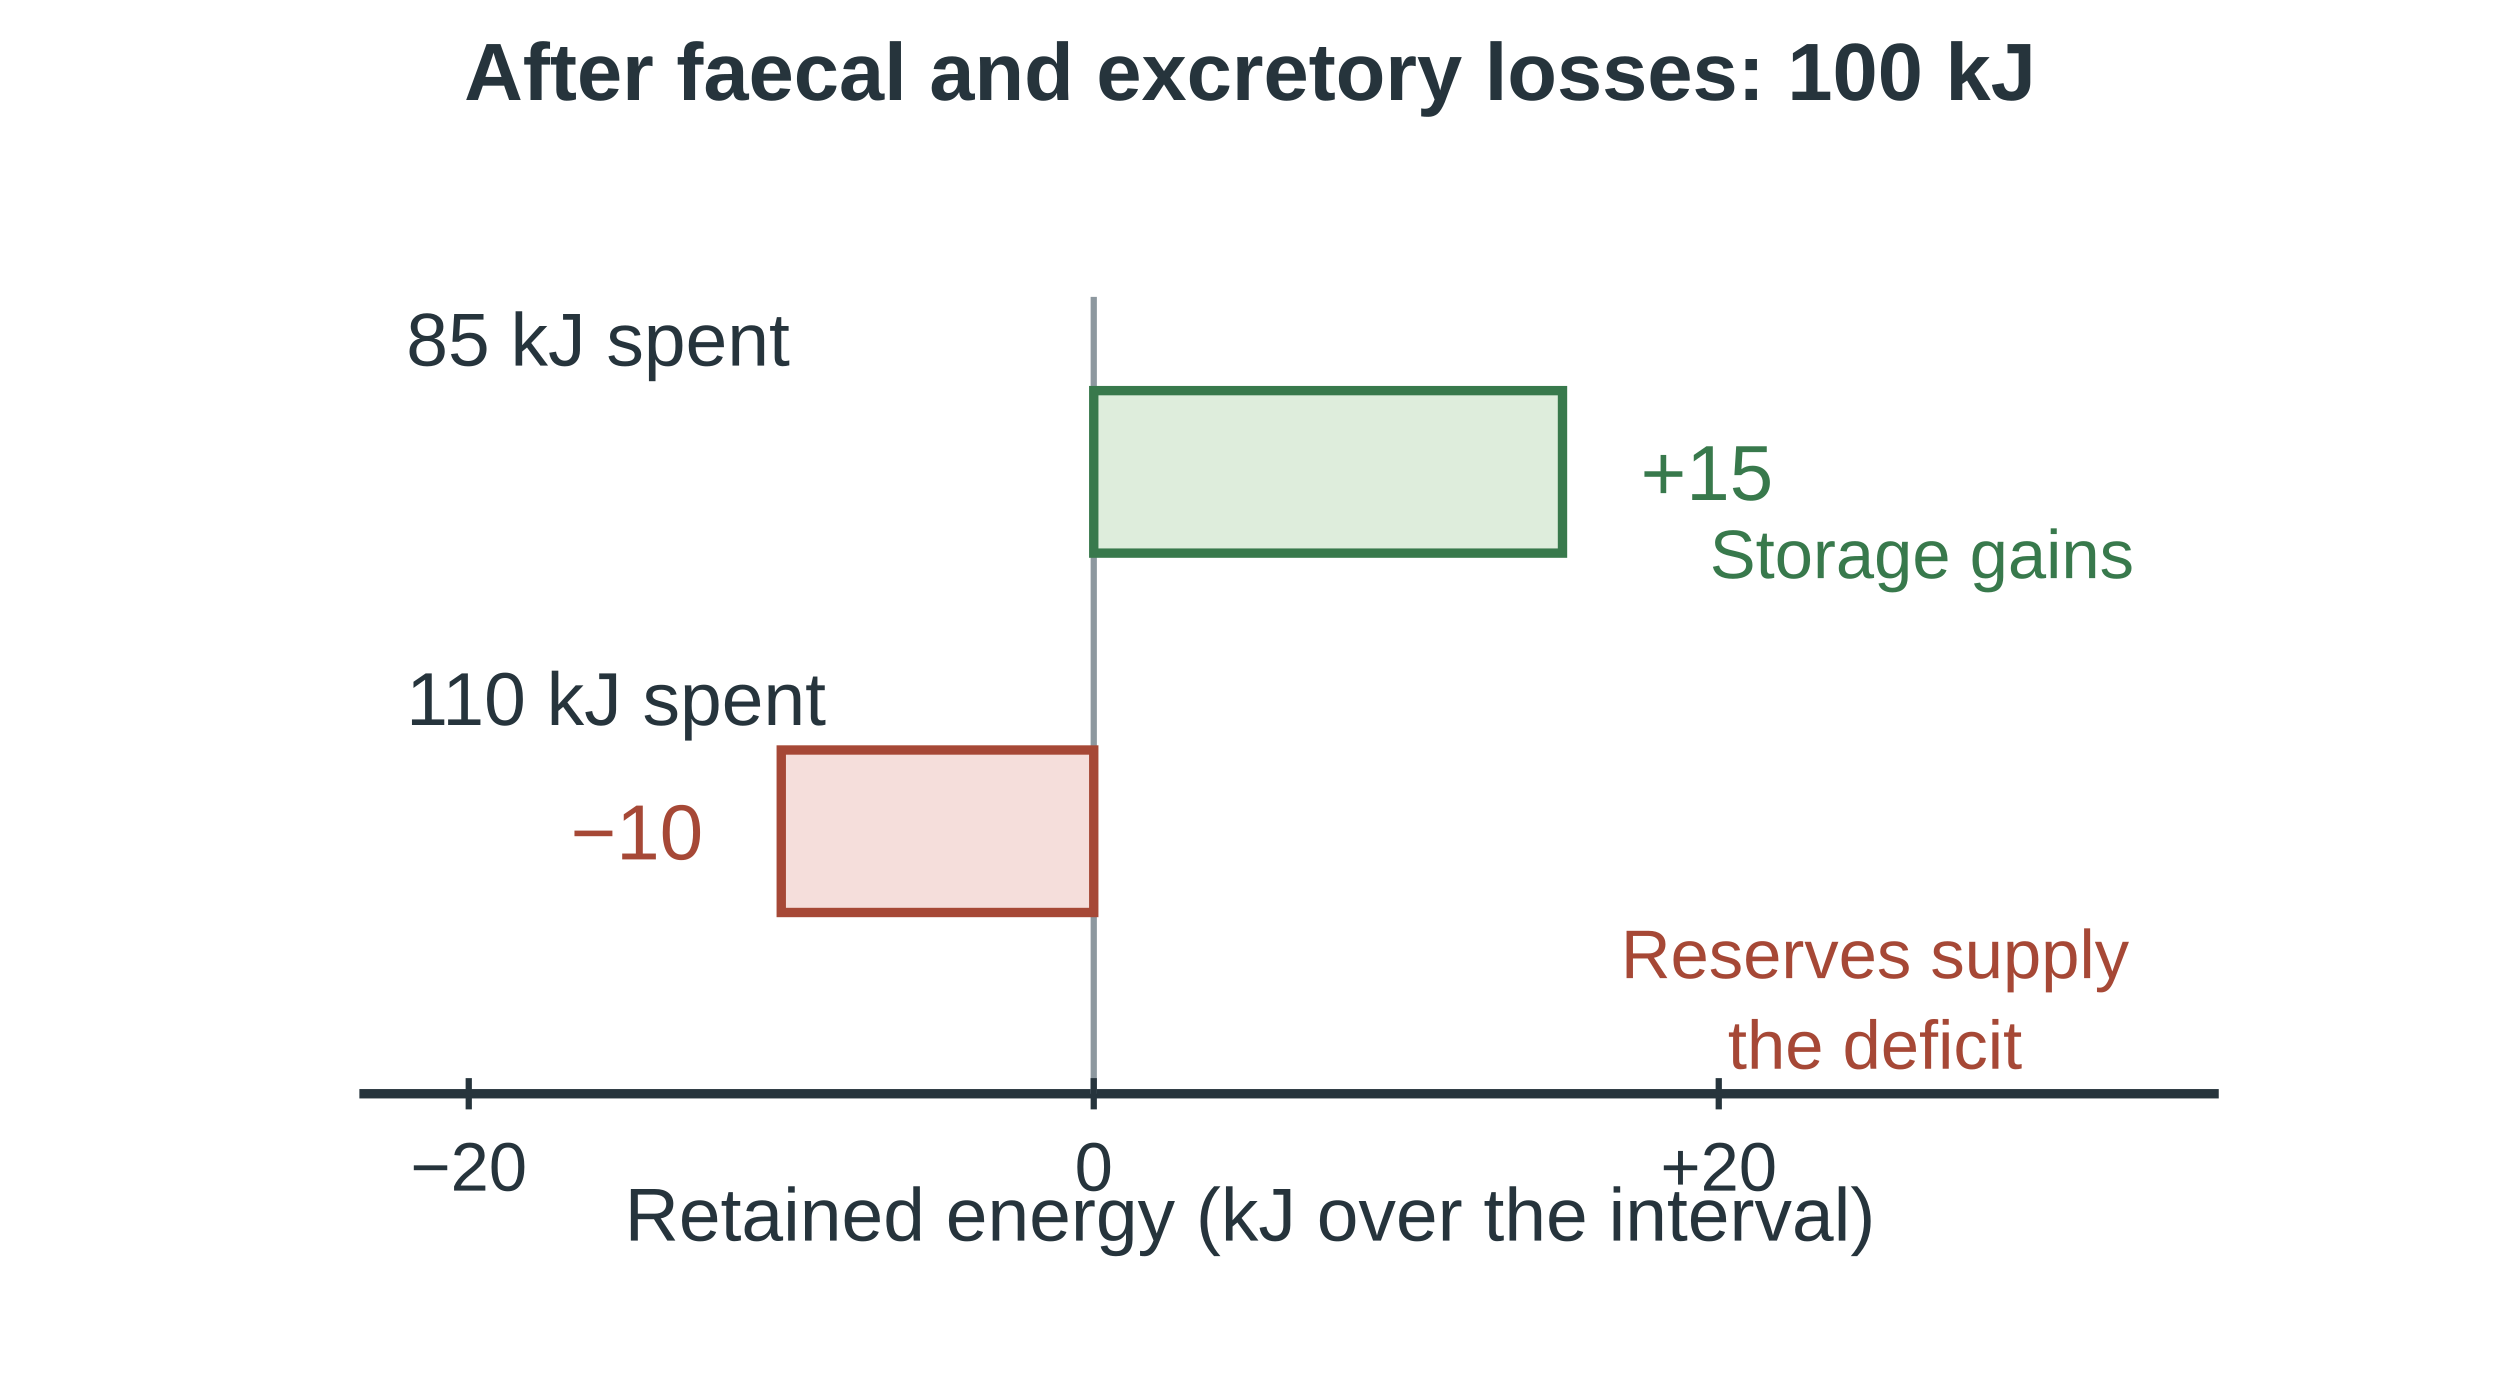
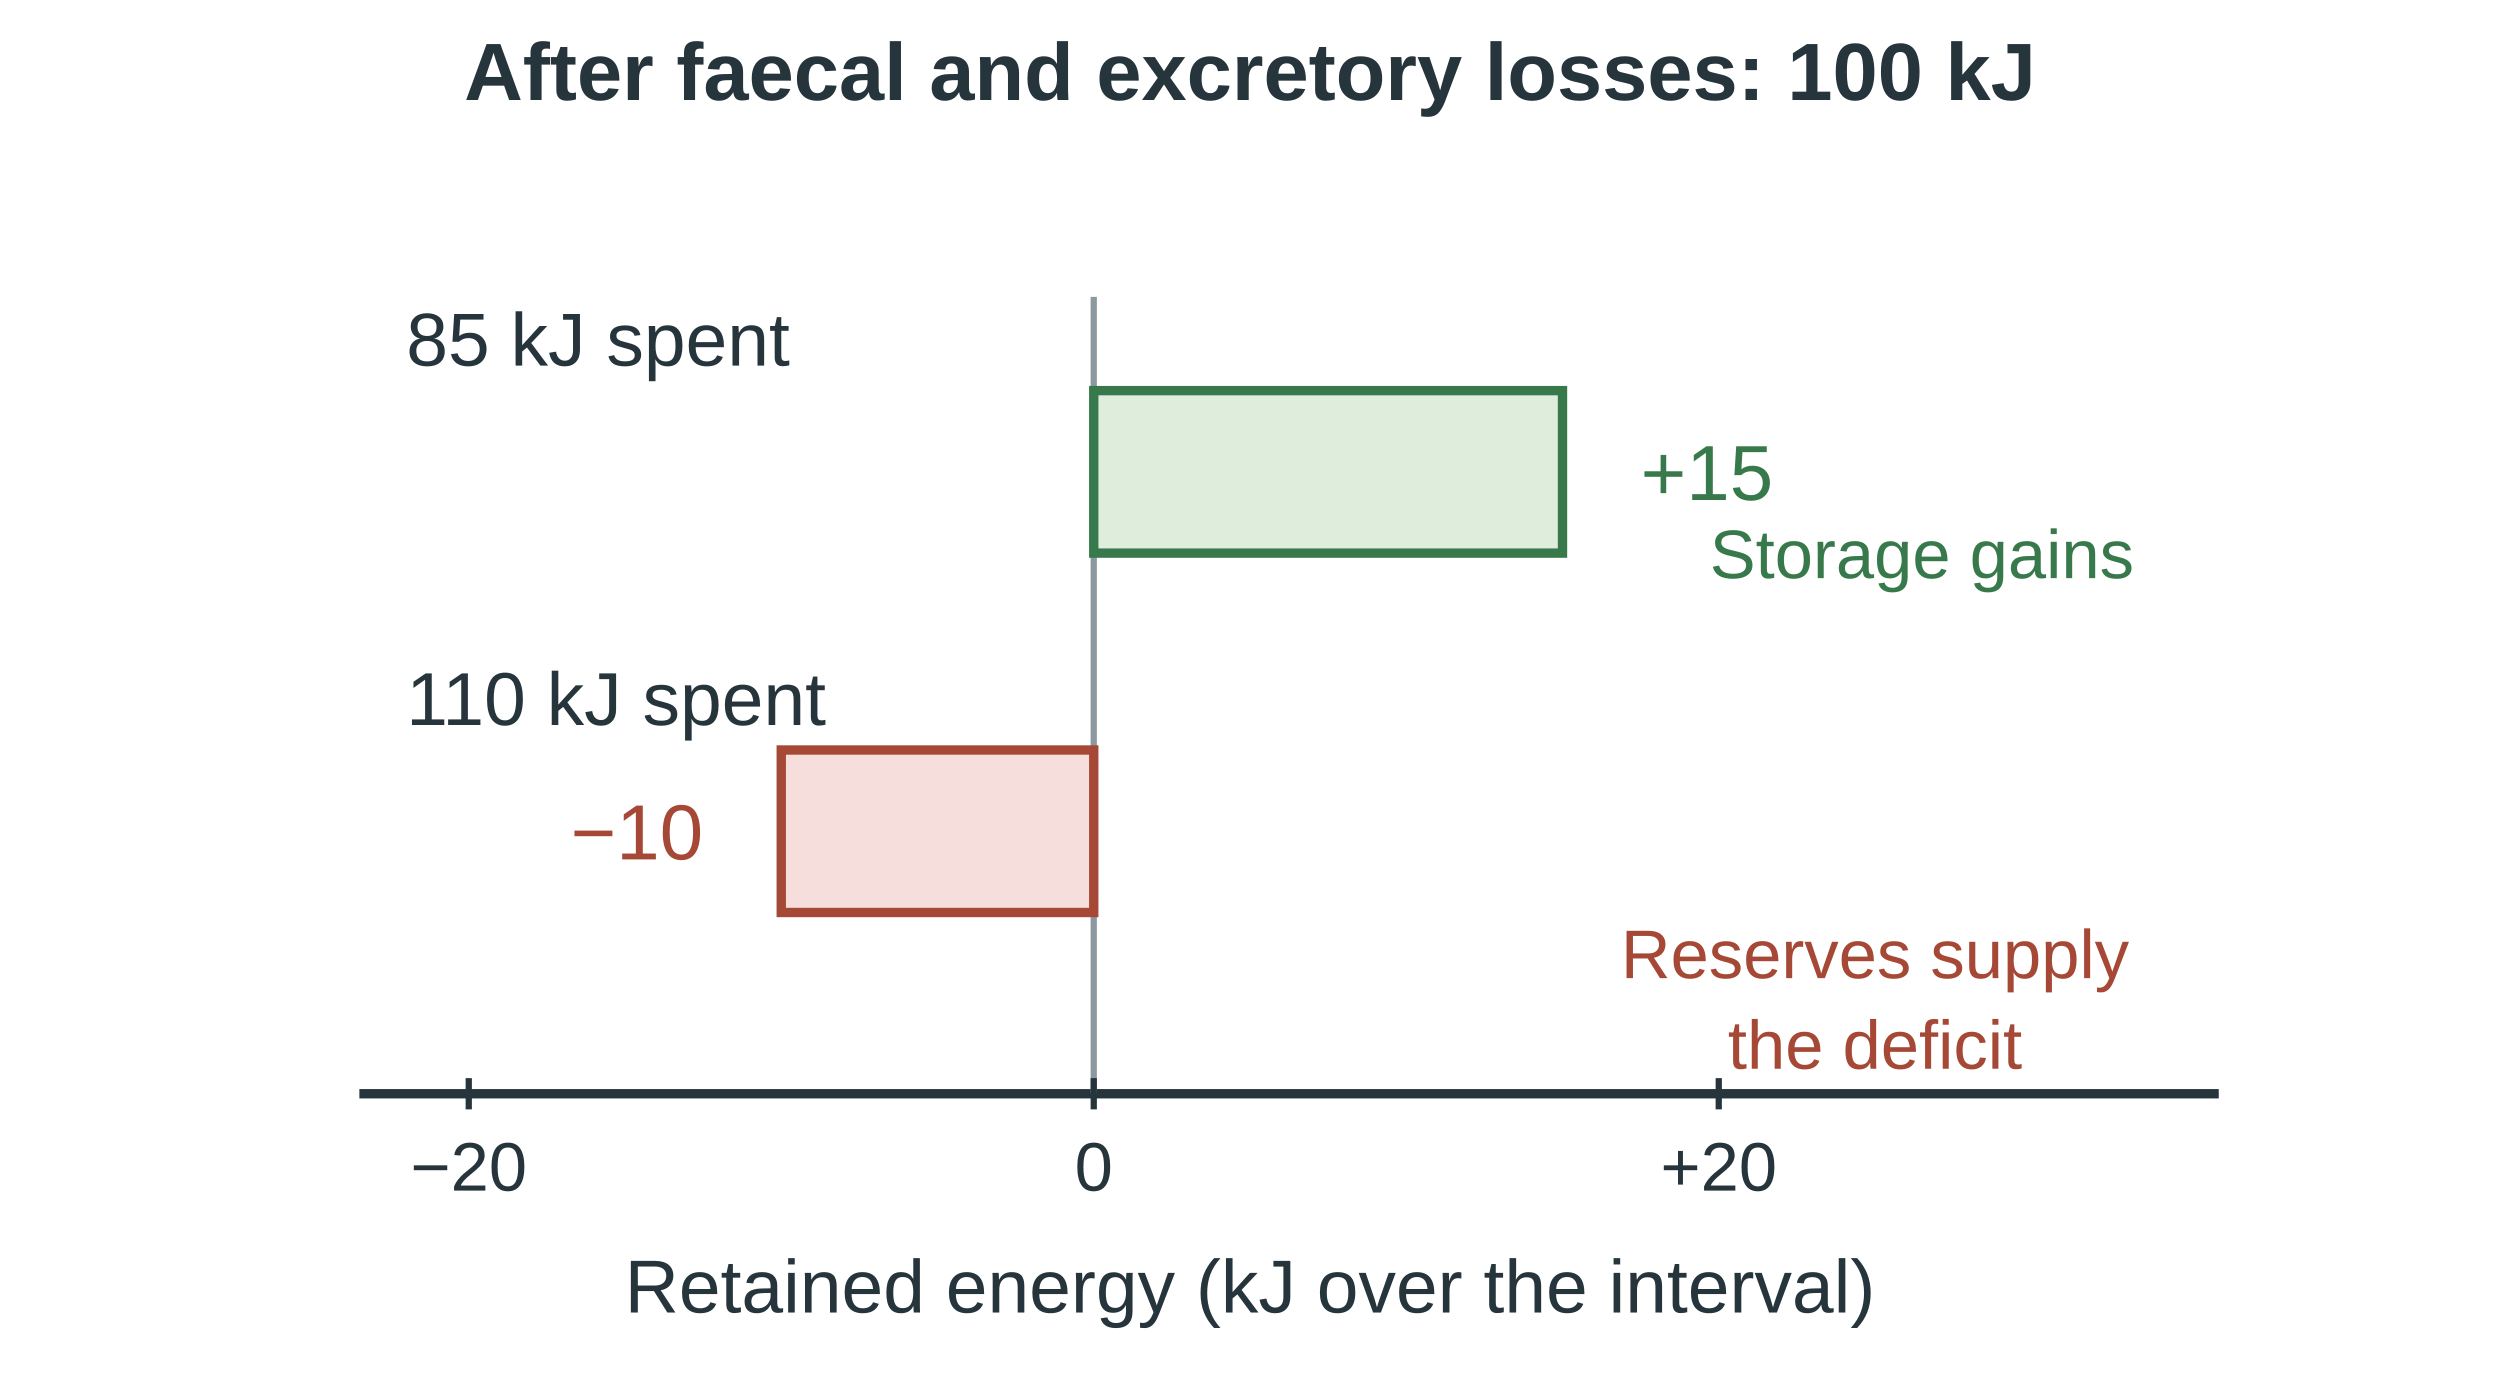
<svg xmlns="http://www.w3.org/2000/svg" viewBox="0 0 800 440" role="img" aria-labelledby="title desc">
  <defs>
    <marker id="arrow" markerWidth="9" markerHeight="9" refX="8" refY="4.5" orient="auto-start-reverse">
      <path d="M0,0 L9,4.5 L0,9 Z" fill="context-stroke" />
    </marker>
  </defs>
  <rect width="800" height="440" fill="white" />
  <g font-family="Arial, sans-serif">
    <text x="400" y="32" font-size="26" fill="#26343c" text-anchor="middle" font-weight="bold">After faecal and excretory losses: 100 kJ</text>
    <path d="M115,350 H710" fill="none" stroke="#26343c" stroke-width="3" />
-     <text x="400" y="397" font-size="24" fill="#26343c" text-anchor="middle" font-weight="normal">Retained energy (kJ over the interval)</text>
+     <text x="400" y="420" font-size="24" fill="#26343c" text-anchor="middle" font-weight="normal">Retained energy (kJ over the interval)</text>
    <path d="M350,95 V350" fill="none" stroke="#8d989f" stroke-width="2" />
    <path d="M150,345 V355" fill="none" stroke="#26343c" stroke-width="2" />
    <text x="150" y="381" font-size="22" fill="#26343c" text-anchor="middle" font-weight="normal">−20</text>
    <path d="M350,345 V355" fill="none" stroke="#26343c" stroke-width="2" />
    <text x="350" y="381" font-size="22" fill="#26343c" text-anchor="middle" font-weight="normal">0</text>
    <path d="M550,345 V355" fill="none" stroke="#26343c" stroke-width="2" />
    <text x="550" y="381" font-size="22" fill="#26343c" text-anchor="middle" font-weight="normal">+20</text>
    <rect x="350" y="125" width="150" height="52" rx="0" fill="#deeddc" stroke="#38794c" stroke-width="3" />
    <text x="525" y="160" font-size="25" fill="#38794c" text-anchor="start" font-weight="normal">+15</text>
    <text x="130" y="117" font-size="24" fill="#26343c" text-anchor="start" font-weight="normal">85 kJ spent</text>
    <rect x="250" y="240" width="100" height="52" rx="0" fill="#f5dedb" stroke="#a64836" stroke-width="3" />
    <text x="225" y="275" font-size="25" fill="#a64836" text-anchor="end" font-weight="normal">−10</text>
    <text x="130" y="232" font-size="24" fill="#26343c" text-anchor="start" font-weight="normal">110 kJ spent</text>
    <text x="615" y="185" font-size="22" fill="#38794c" text-anchor="middle" font-weight="normal">Storage gains</text>
    <text x="600" y="313" font-size="22" fill="#a64836" text-anchor="middle" font-weight="normal">Reserves supply</text>
    <text x="600" y="342" font-size="22" fill="#a64836" text-anchor="middle" font-weight="normal">the deficit</text>
  </g>
</svg>
